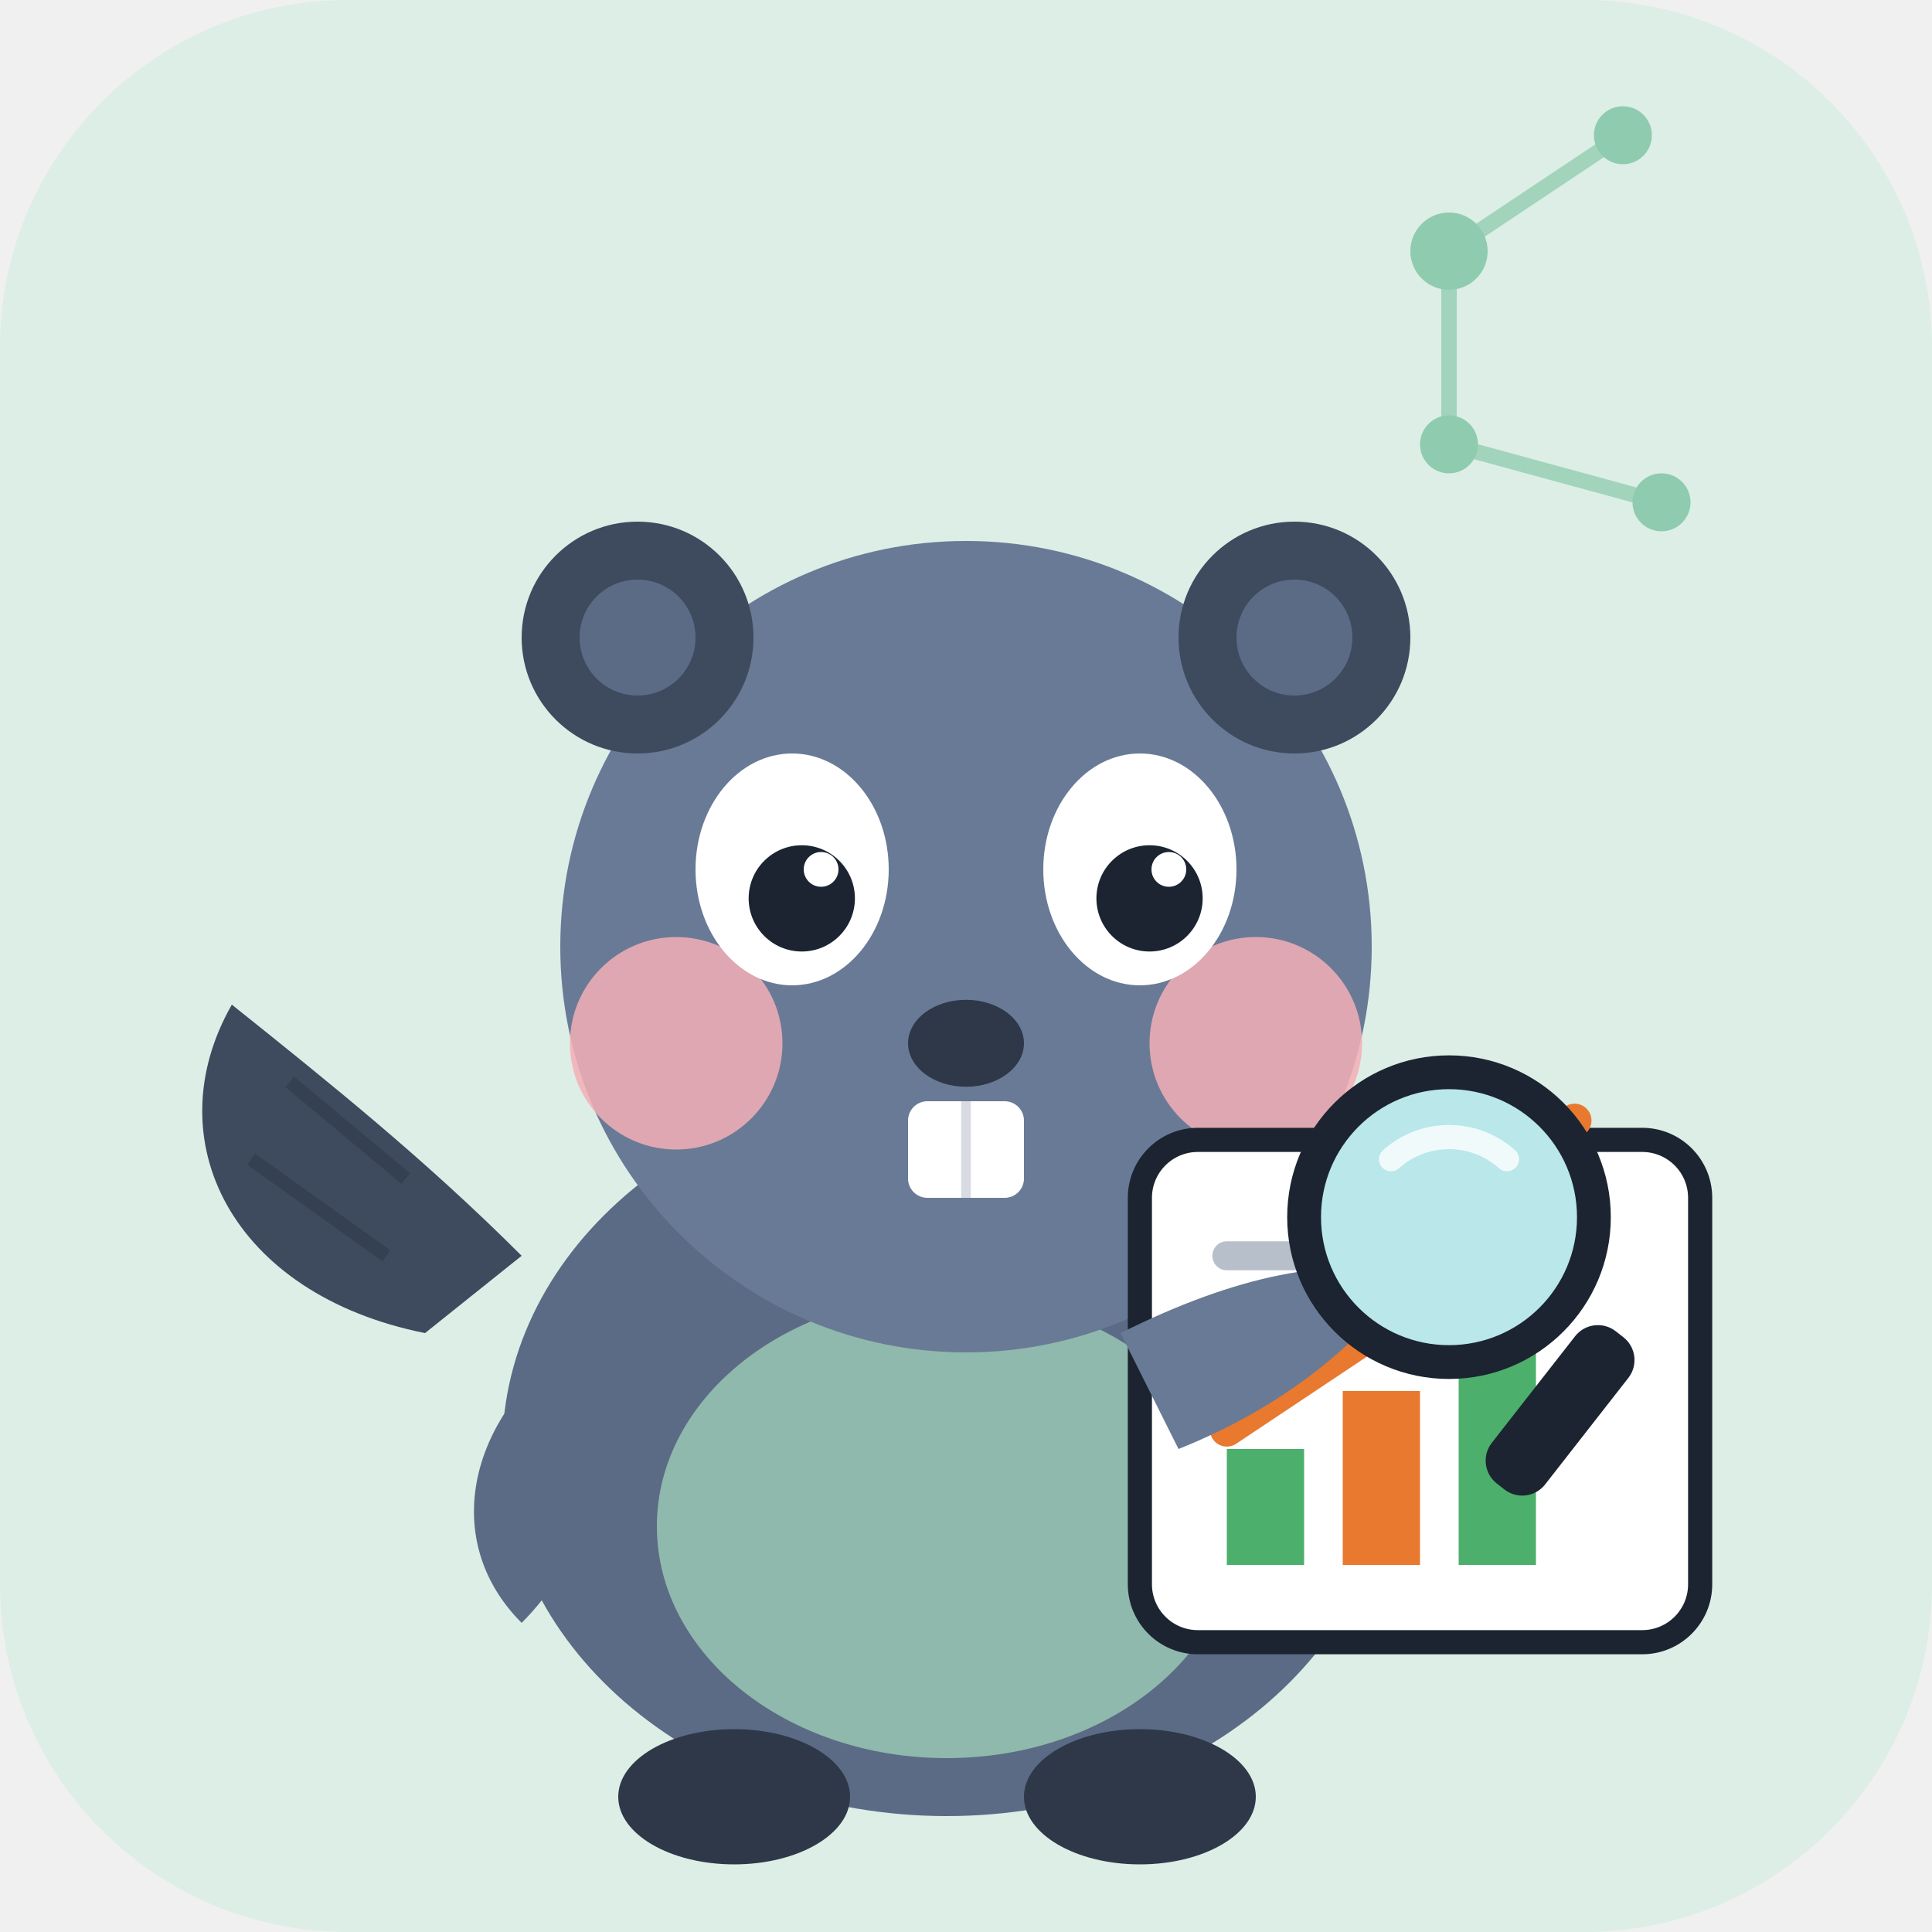
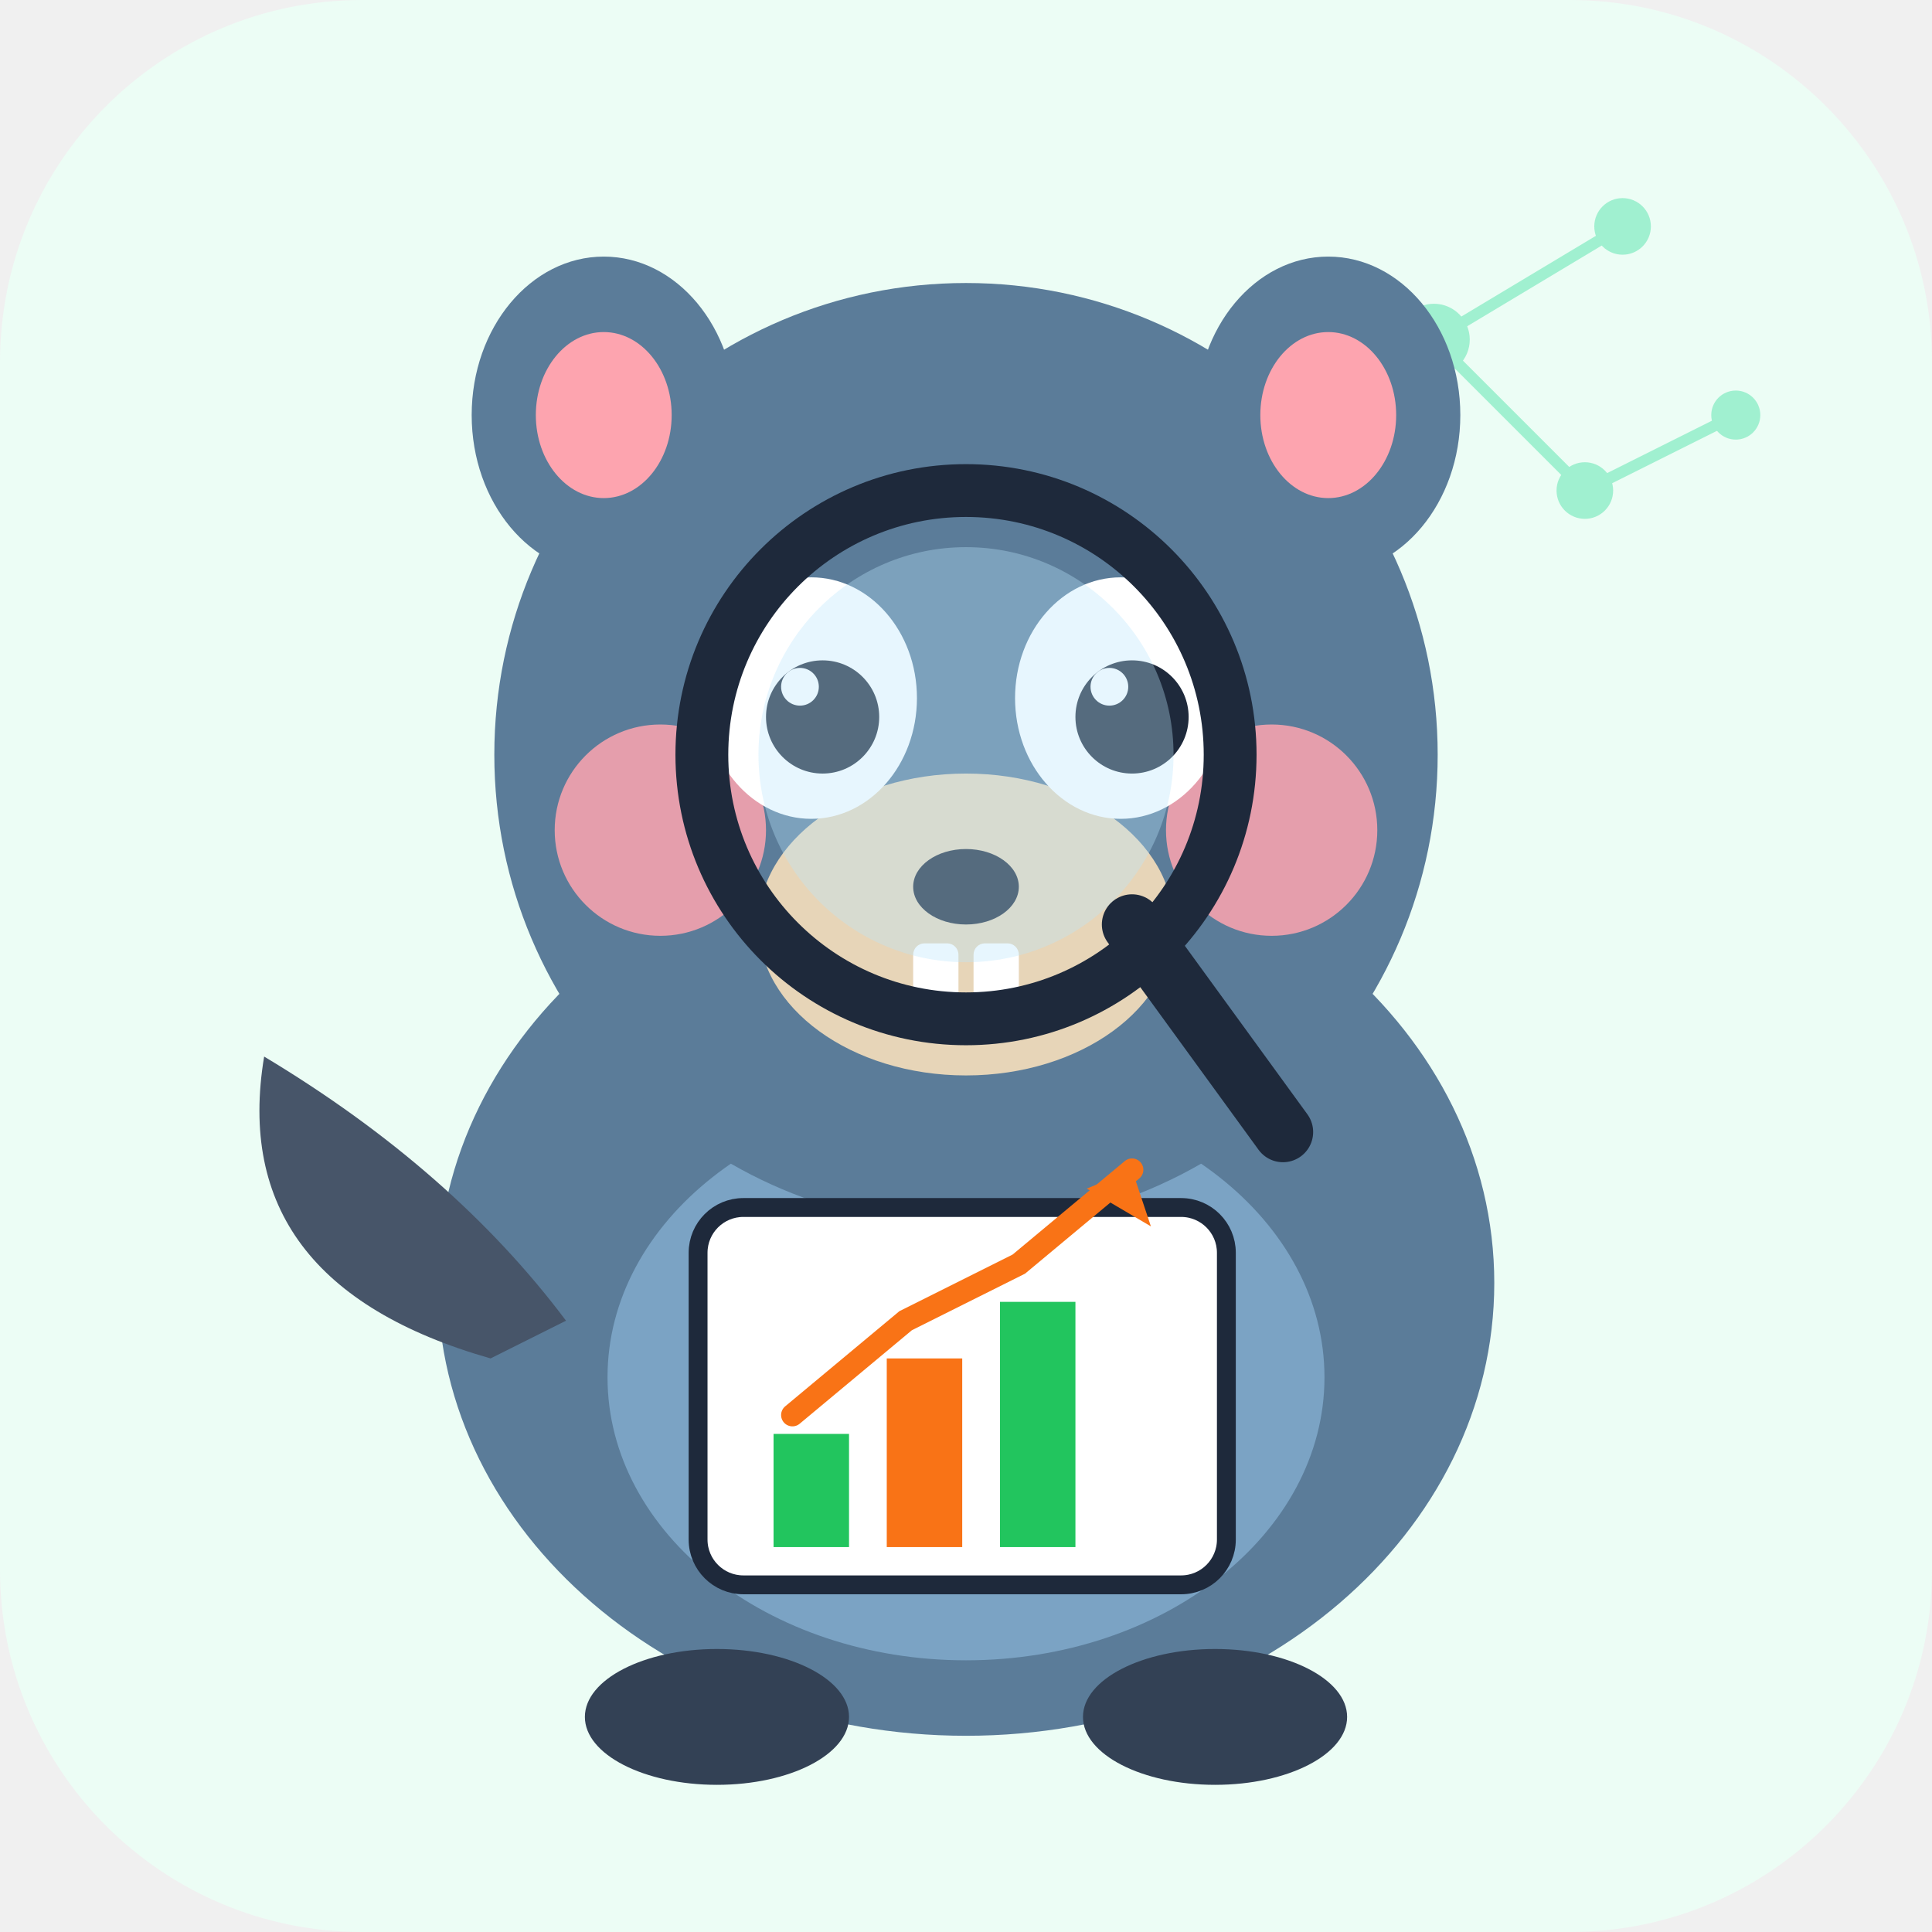
- <svg xmlns="http://www.w3.org/2000/svg" width="1024" height="1024" viewBox="0 0 200 200" aria-labelledby="title desc">
+ <svg xmlns="http://www.w3.org/2000/svg" viewBox="0 0 512 512" width="512" height="512" role="img" aria-label="GoPMgr Icon Light - Bobby Beaver">
  <defs>
-     <clipPath id="rounded-light">
-       <rect x="0" y="0" width="200" height="200" rx="36" />
+     <clipPath id="rounded">
+       <rect width="512" height="512" rx="96" />
    </clipPath>
  </defs>
-   <g clip-path="url(#rounded-light)">
-     <rect width="200" height="200" fill="#DCEEE6" />
-     <g stroke="#8FCBAE" stroke-width="1.6" opacity="0.75">
-       <line x1="150" y1="26" x2="168" y2="14" />
-       <line x1="150" y1="26" x2="150" y2="46" />
-       <line x1="150" y1="46" x2="172" y2="52" />
+   <g clip-path="url(#rounded)">
+     <rect width="512" height="512" fill="#ECFDF5" />
+     <g stroke="#6EE7B7" stroke-width="3" fill="#6EE7B7" opacity="0.6">
+       <circle cx="380" cy="90" r="8" />
+       <circle cx="430" cy="60" r="6" />
+       <circle cx="420" cy="130" r="6" />
+       <circle cx="460" cy="110" r="5" />
+       <line x1="380" y1="90" x2="430" y2="60" />
+       <line x1="380" y1="90" x2="420" y2="130" />
+       <line x1="420" y1="130" x2="460" y2="110" />
    </g>
-     <circle cx="150" cy="26" r="4" fill="#8FCBAE" />
-     <circle cx="168" cy="14" r="3" fill="#8FCBAE" />
-     <circle cx="150" cy="46" r="3" fill="#8FCBAE" />
-     <circle cx="172" cy="52" r="3" fill="#8FCBAE" />
-     <path d="M 44 138 C 24 134 16 118 24 104 C 34 112 44 120 54 130 Z" fill="#3E4A5E" />
-     <g stroke="#2E3849" stroke-width="1.4" opacity="0.6">
-       <line x1="30" y1="112" x2="42" y2="122" />
-       <line x1="26" y1="120" x2="40" y2="130" />
-     </g>
-     <ellipse cx="98" cy="150" rx="46" ry="38" fill="#5B6B85" />
-     <ellipse cx="98" cy="158" rx="30" ry="24" fill="#8FB9AC" />
-     <ellipse cx="76" cy="186" rx="12" ry="7" fill="#2E3849" />
-     <ellipse cx="118" cy="186" rx="12" ry="7" fill="#2E3849" />
-     <path d="M 58 140 C 48 148 46 160 54 168 C 60 162 64 152 66 144 Z" fill="#5B6B85" />
-     <circle cx="100" cy="98" r="42" fill="#697A96" />
-     <circle cx="66" cy="66" r="12" fill="#3E4A5E" />
-     <circle cx="134" cy="66" r="12" fill="#3E4A5E" />
-     <circle cx="66" cy="66" r="6" fill="#5B6B85" />
-     <circle cx="134" cy="66" r="6" fill="#5B6B85" />
-     <circle cx="70" cy="108" r="11" fill="#F3AFB6" opacity="0.85" />
-     <circle cx="130" cy="108" r="11" fill="#F3AFB6" opacity="0.85" />
-     <ellipse cx="82" cy="90" rx="10" ry="12" fill="#FFFFFF" />
-     <ellipse cx="118" cy="90" rx="10" ry="12" fill="#FFFFFF" />
-     <circle cx="83" cy="93" r="5.5" fill="#1B2430" />
-     <circle cx="119" cy="93" r="5.5" fill="#1B2430" />
-     <circle cx="85" cy="90" r="1.8" fill="#FFFFFF" />
-     <circle cx="121" cy="90" r="1.8" fill="#FFFFFF" />
-     <ellipse cx="100" cy="108" rx="6" ry="4.5" fill="#2E3849" />
-     <rect x="94" y="114" width="12" height="10" rx="2" fill="#FFFFFF" />
-     <line x1="100" y1="114" x2="100" y2="124" stroke="#D8DCE2" stroke-width="1" />
-     <rect x="118" y="118" width="58" height="52" rx="6" fill="#FFFFFF" stroke="#1B2430" stroke-width="2.5" />
-     <line x1="127" y1="130" x2="151" y2="130" stroke="#B7BFCB" stroke-width="3" stroke-linecap="round" />
-     <line x1="127" y1="138" x2="145" y2="138" stroke="#B7BFCB" stroke-width="3" stroke-linecap="round" />
-     <rect x="127" y="150" width="8" height="12" fill="#4CAF6B" />
-     <rect x="139" y="144" width="8" height="18" fill="#E8792E" />
-     <rect x="151" y="136" width="8" height="26" fill="#4CAF6B" />
-     <polyline points="127,148 139,140 151,132 163,116" fill="none" stroke="#E8792E" stroke-width="3.5" stroke-linecap="round" stroke-linejoin="round" />
-     <polygon points="163,116 156,120 166,124" fill="#E8792E" />
-     <path d="M 116 138 C 128 132 138 130 146 132 C 140 140 132 146 122 150 Z" fill="#697A96" />
-     <circle cx="150" cy="126" r="15" fill="#B9E7EA" stroke="#1B2430" stroke-width="3.5" />
-     <path d="M 144 120 A 9 9 0 0 1 156 120" fill="none" stroke="#FFFFFF" stroke-width="2.5" stroke-linecap="round" opacity="0.8" />
-     <rect x="158" y="136" width="7" height="20" rx="3" fill="#1B2430" transform="rotate(38 161.5 146)" />
+     <ellipse cx="256" cy="340" rx="140" ry="120" fill="#5B7C99" />
+     <ellipse cx="256" cy="365" rx="95" ry="75" fill="#7BA3C4" />
+     <ellipse cx="190" cy="455" rx="35" ry="18" fill="#334155" />
+     <ellipse cx="322" cy="455" rx="35" ry="18" fill="#334155" />
+     <path d="M130 360 Q60 340 70 280 Q120 310 150 350 Z" fill="#475569" />
+     <circle cx="256" cy="200" r="125" fill="#5B7C99" />
+     <ellipse cx="160" cy="110" rx="35" ry="42" fill="#5B7C99" />
+     <ellipse cx="160" cy="110" rx="18" ry="22" fill="#FDA4AF" />
+     <ellipse cx="352" cy="110" rx="35" ry="42" fill="#5B7C99" />
+     <ellipse cx="352" cy="110" rx="18" ry="22" fill="#FDA4AF" />
+     <circle cx="175" cy="220" r="28" fill="#FDA4AF" opacity="0.85" />
+     <circle cx="337" cy="220" r="28" fill="#FDA4AF" opacity="0.85" />
+     <ellipse cx="256" cy="245" rx="55" ry="40" fill="#E7D5B8" />
+     <ellipse cx="215" cy="185" rx="28" ry="32" fill="#FFFFFF" />
+     <ellipse cx="297" cy="185" rx="28" ry="32" fill="#FFFFFF" />
+     <circle cx="218" cy="190" r="15" fill="#1E293B" />
+     <circle cx="300" cy="190" r="15" fill="#1E293B" />
+     <circle cx="212" cy="182" r="5" fill="#FFFFFF" />
+     <circle cx="294" cy="182" r="5" fill="#FFFFFF" />
+     <ellipse cx="256" cy="235" rx="14" ry="10" fill="#1E293B" />
+     <rect x="242" y="250" width="12" height="20" rx="3" fill="#FFFFFF" />
+     <rect x="258" y="250" width="12" height="20" rx="3" fill="#FFFFFF" />
+     <rect x="185" y="320" width="140" height="100" rx="12" fill="#FFFFFF" stroke="#1E293B" stroke-width="5" />
+     <rect x="205" y="380" width="20" height="30" fill="#22C55E" />
+     <rect x="235" y="360" width="20" height="50" fill="#F97316" />
+     <rect x="265" y="345" width="20" height="65" fill="#22C55E" />
+     <path d="M210 375 L240 350 L270 335 L300 310" fill="none" stroke="#F97316" stroke-width="6" stroke-linecap="round" />
+     <polygon points="300,310 288,315 305,325" fill="#F97316" />
+     <circle cx="256" cy="200" r="70" fill="none" stroke="#1E293B" stroke-width="14" />
+     <circle cx="256" cy="200" r="55" fill="#BAE6FD" fill-opacity="0.35" />
+     <path d="M300 245 L340 300" stroke="#1E293B" stroke-width="16" stroke-linecap="round" />
  </g>
</svg>
